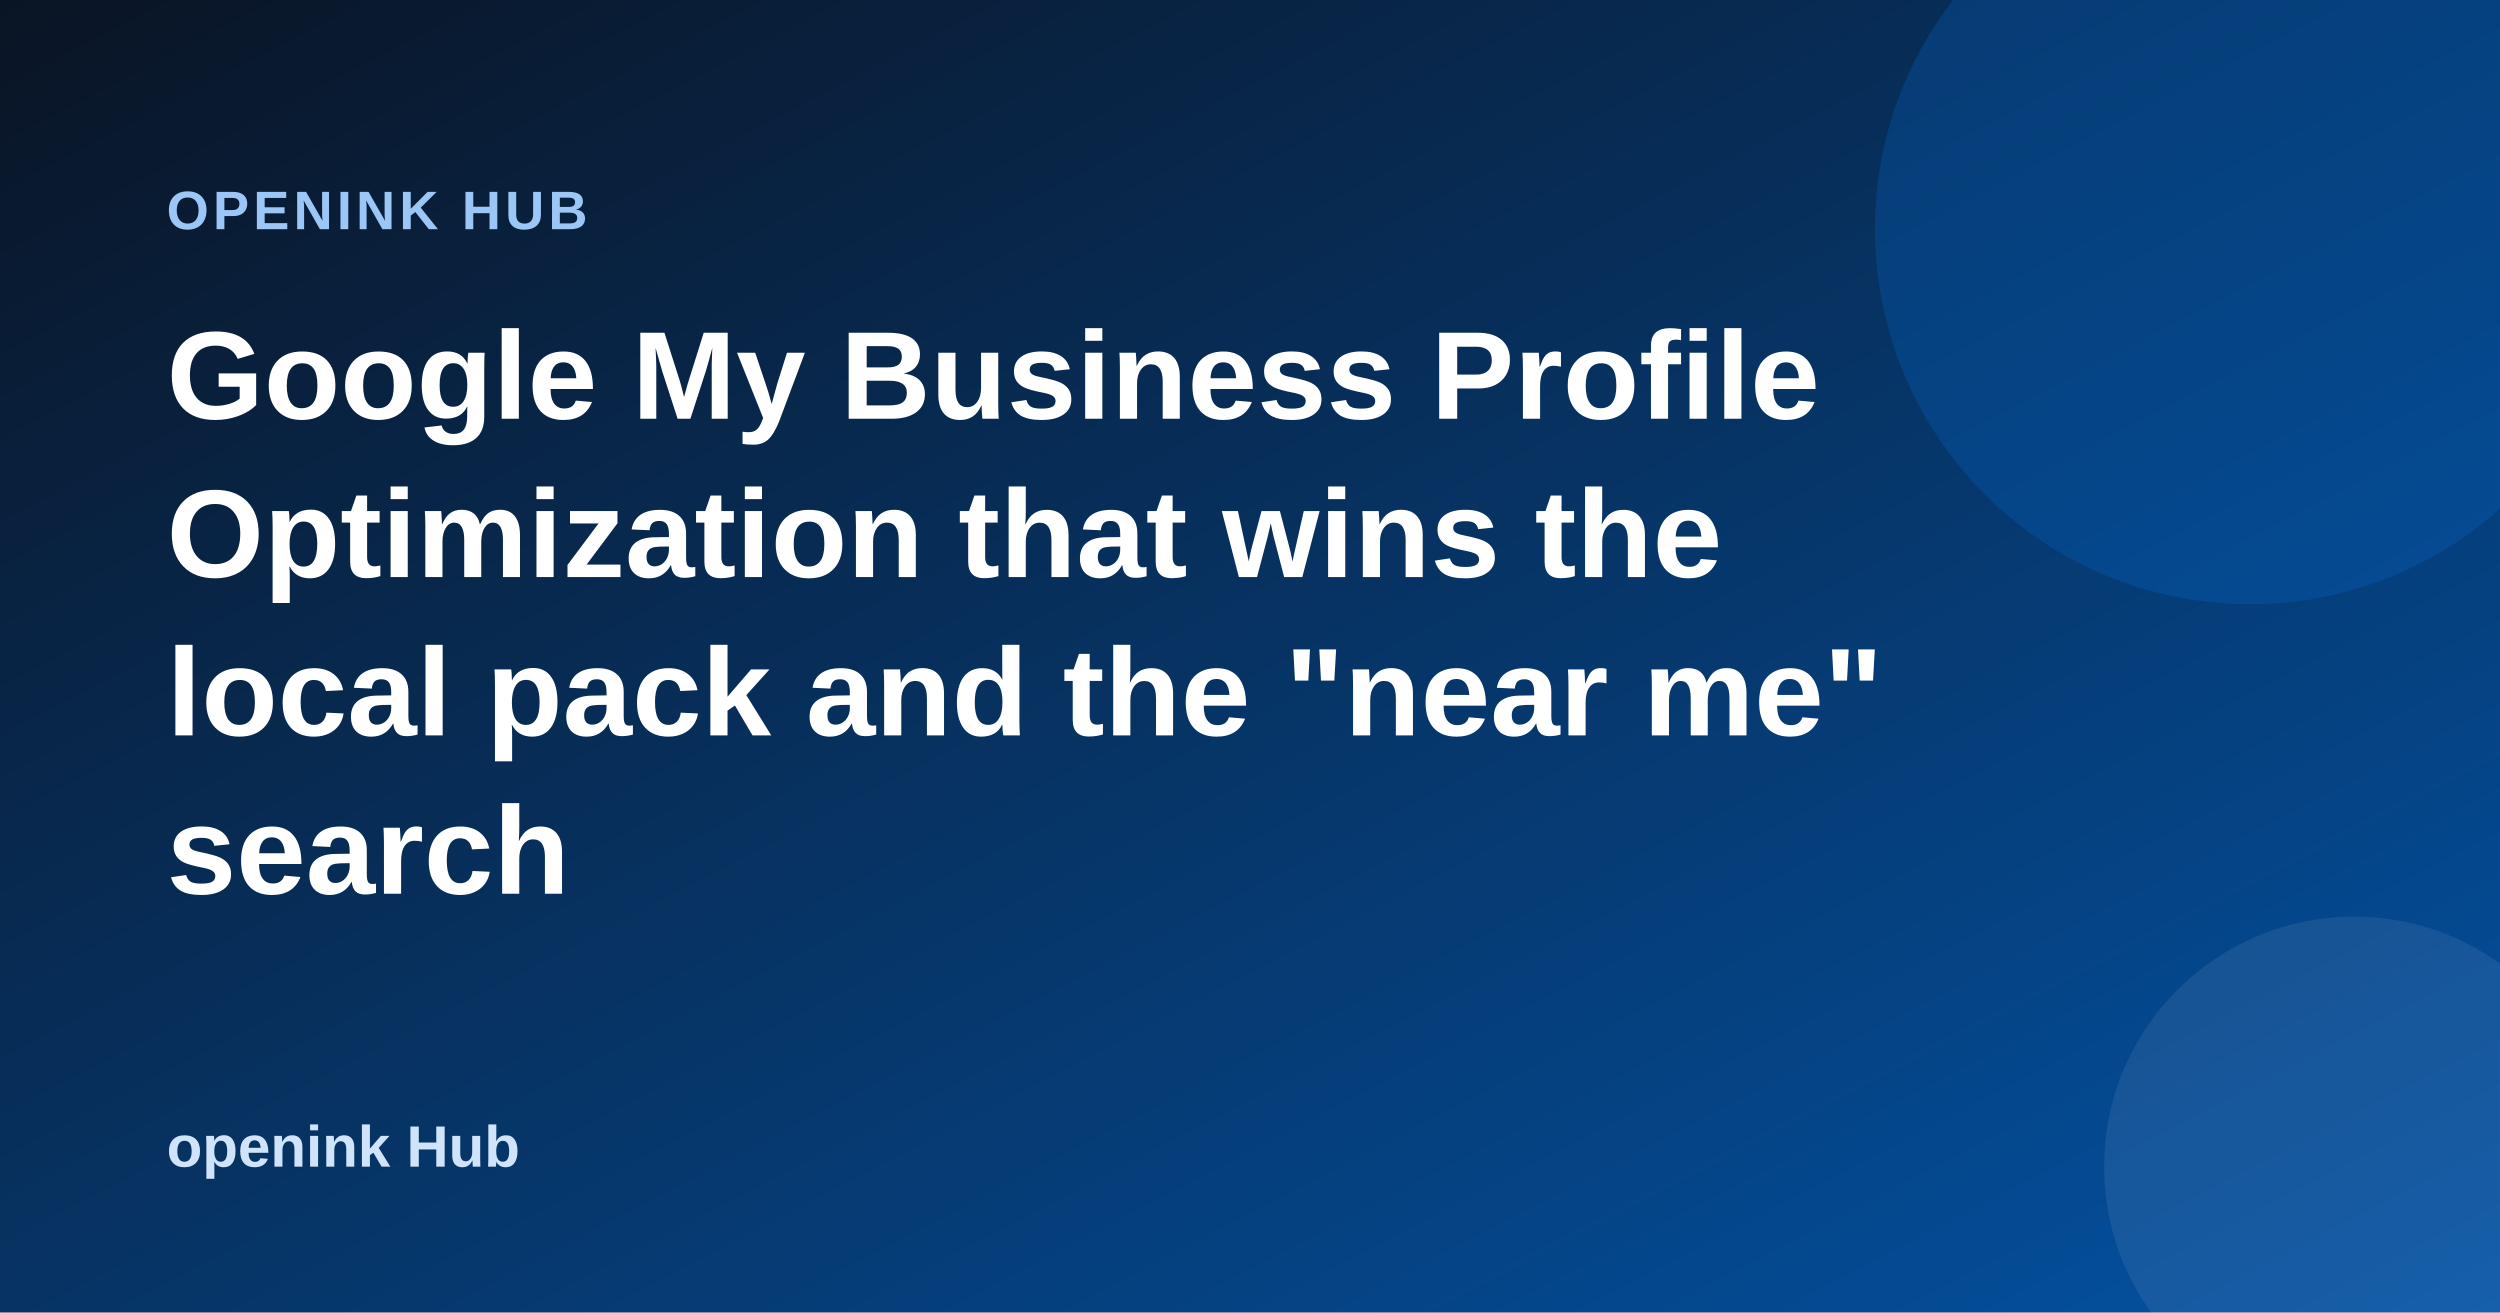
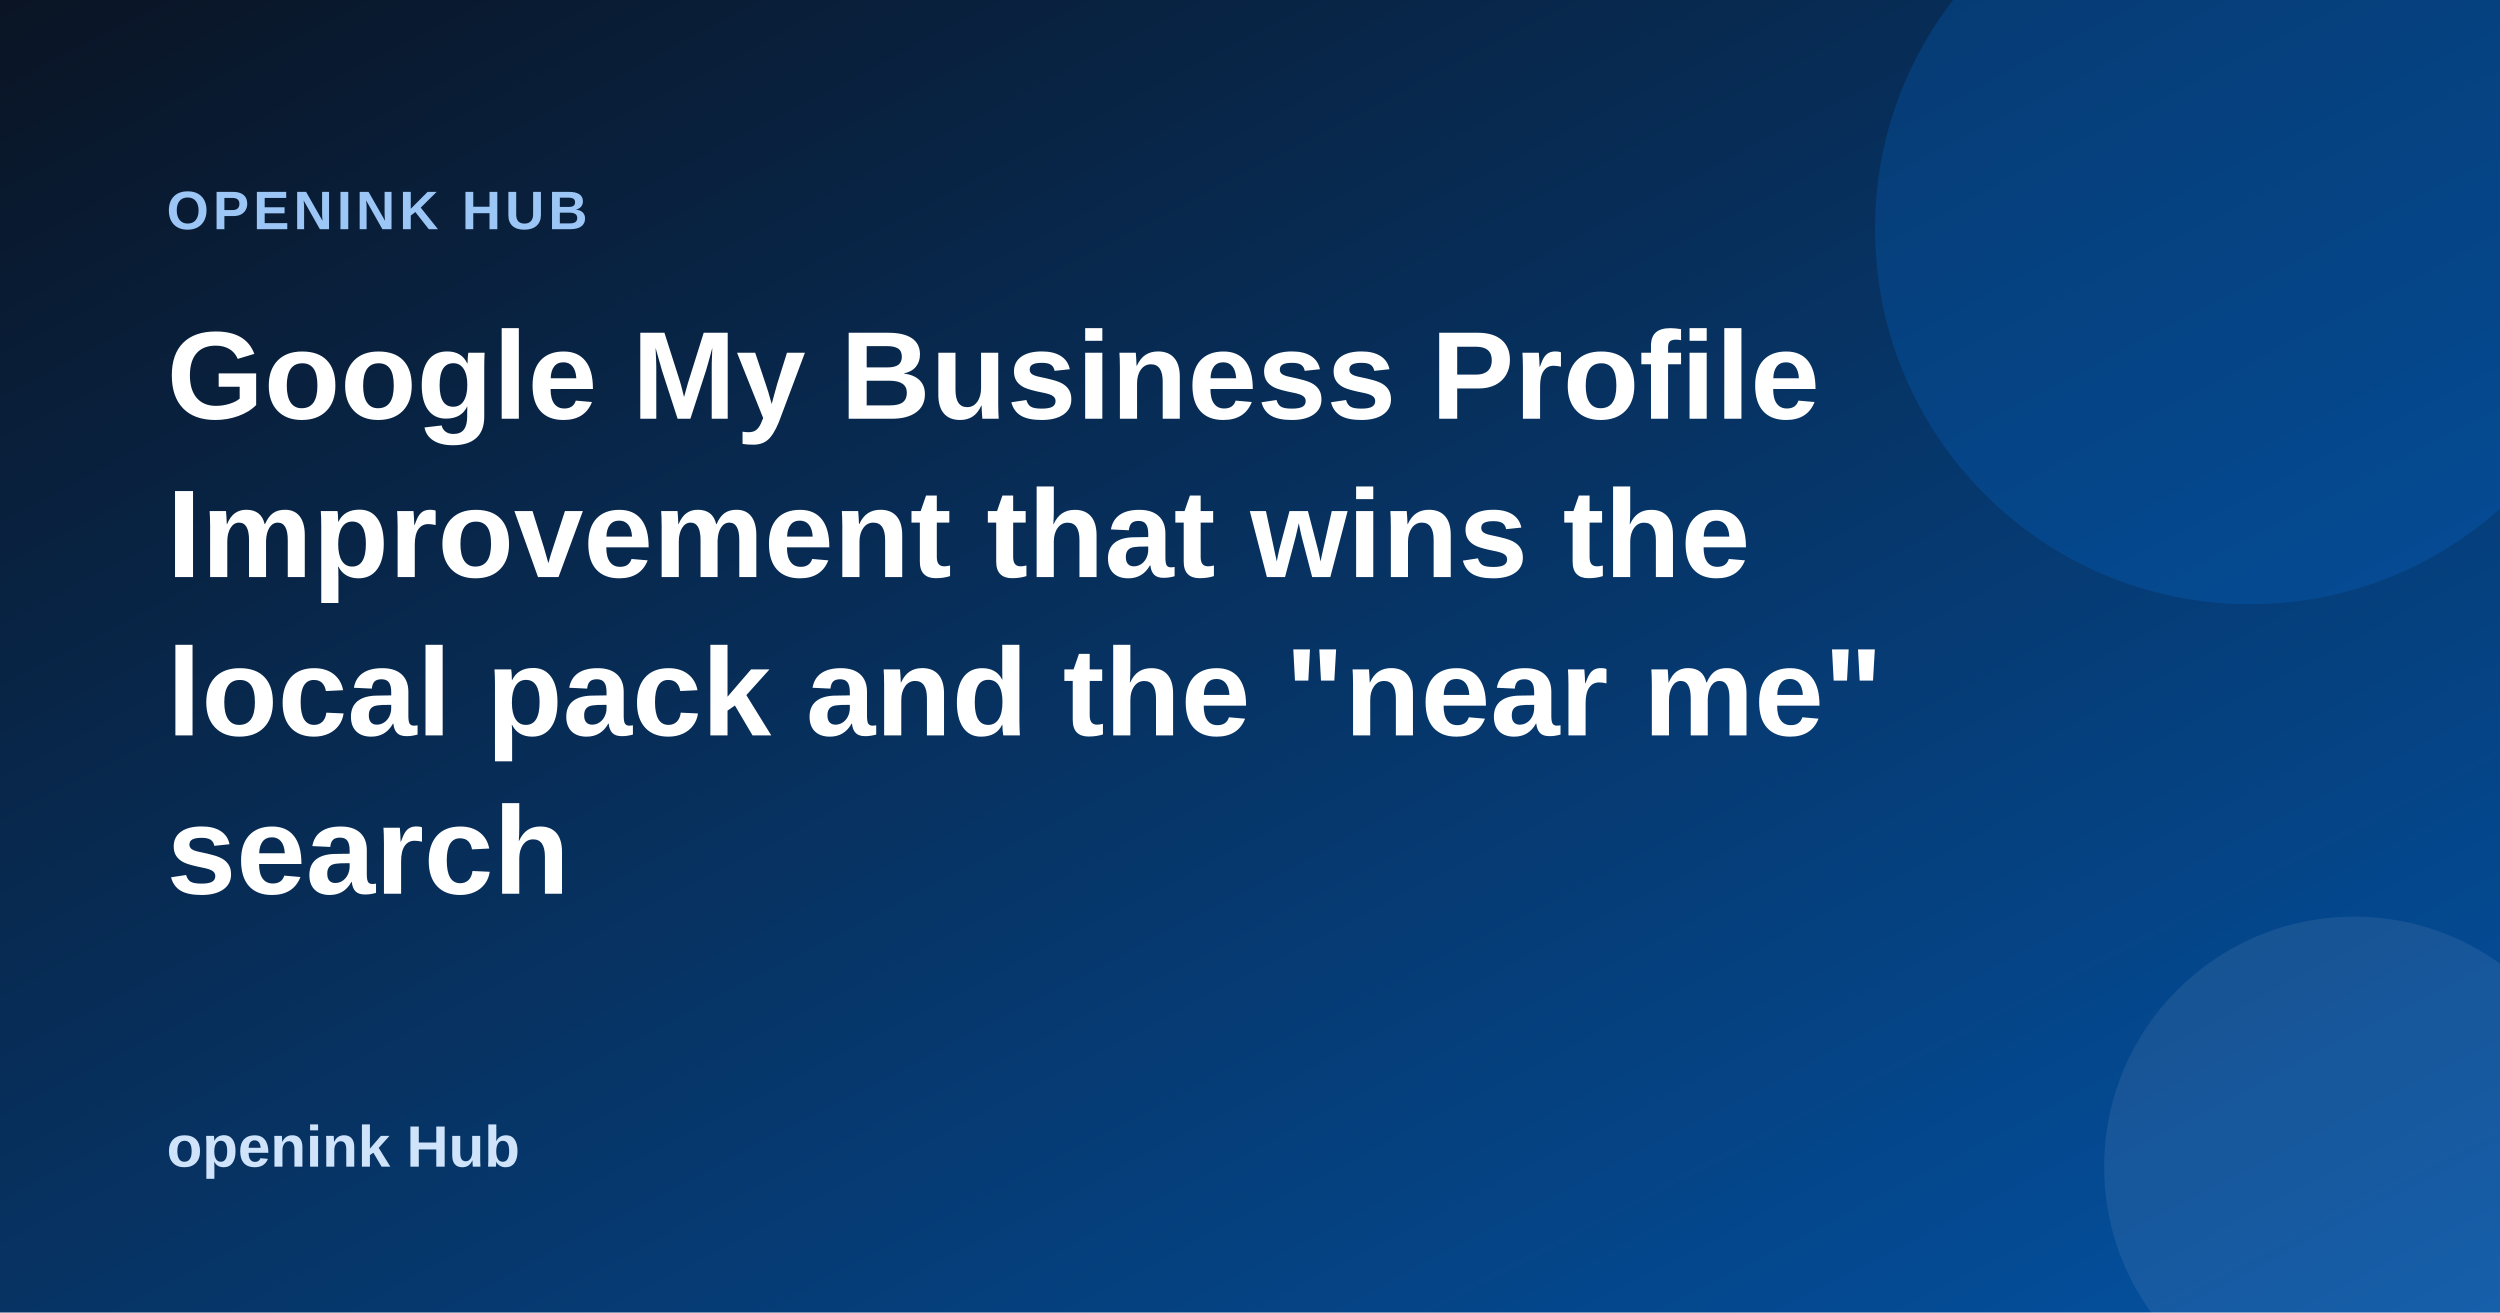
- <svg xmlns="http://www.w3.org/2000/svg" width="1200" height="630" viewBox="0 0 1200 630" role="img" aria-label="Google My Business Profile Optimization that wins the local pack and the &quot;near me&quot; search">
+ <svg xmlns="http://www.w3.org/2000/svg" width="1200" height="630" viewBox="0 0 1200 630" role="img" aria-label="Google My Business Profile Improvement that wins the local pack and the &quot;near me&quot; search">
  <defs>
    <linearGradient id="g" x1="0" y1="0" x2="1" y2="1">
      <stop offset="0" stop-color="#0a1424" />
      <stop offset="1" stop-color="#0352a3" />
    </linearGradient>
  </defs>
  <rect width="1200" height="630" fill="url(#g)" />
  <circle cx="1080" cy="110" r="180" fill="#046bd2" opacity=".25" />
  <circle cx="1130" cy="560" r="120" fill="#eef5fd" opacity=".08" />
  <text x="80" y="110" fill="#9cc6f5" font-family="Segoe UI,Arial,sans-serif" font-size="26" font-weight="600" letter-spacing="2">OPENINK HUB</text>
  <text x="80" y="201" fill="#fff" font-family="Segoe UI,Arial,sans-serif" font-size="60" font-weight="700">Google My Business Profile</text>
-   <text x="80" y="277" fill="#fff" font-family="Segoe UI,Arial,sans-serif" font-size="60" font-weight="700">Optimization that wins the</text>
+   <text x="80" y="277" fill="#fff" font-family="Segoe UI,Arial,sans-serif" font-size="60" font-weight="700">Improvement that wins the</text>
  <text x="80" y="353" fill="#fff" font-family="Segoe UI,Arial,sans-serif" font-size="60" font-weight="700">local pack and the "near me"</text>
  <text x="80" y="429" fill="#fff" font-family="Segoe UI,Arial,sans-serif" font-size="60" font-weight="700">search</text>
  <text x="80" y="560" fill="#cfe3fa" font-family="Segoe UI,Arial,sans-serif" font-size="28" font-weight="600">openink Hub</text>
</svg>
